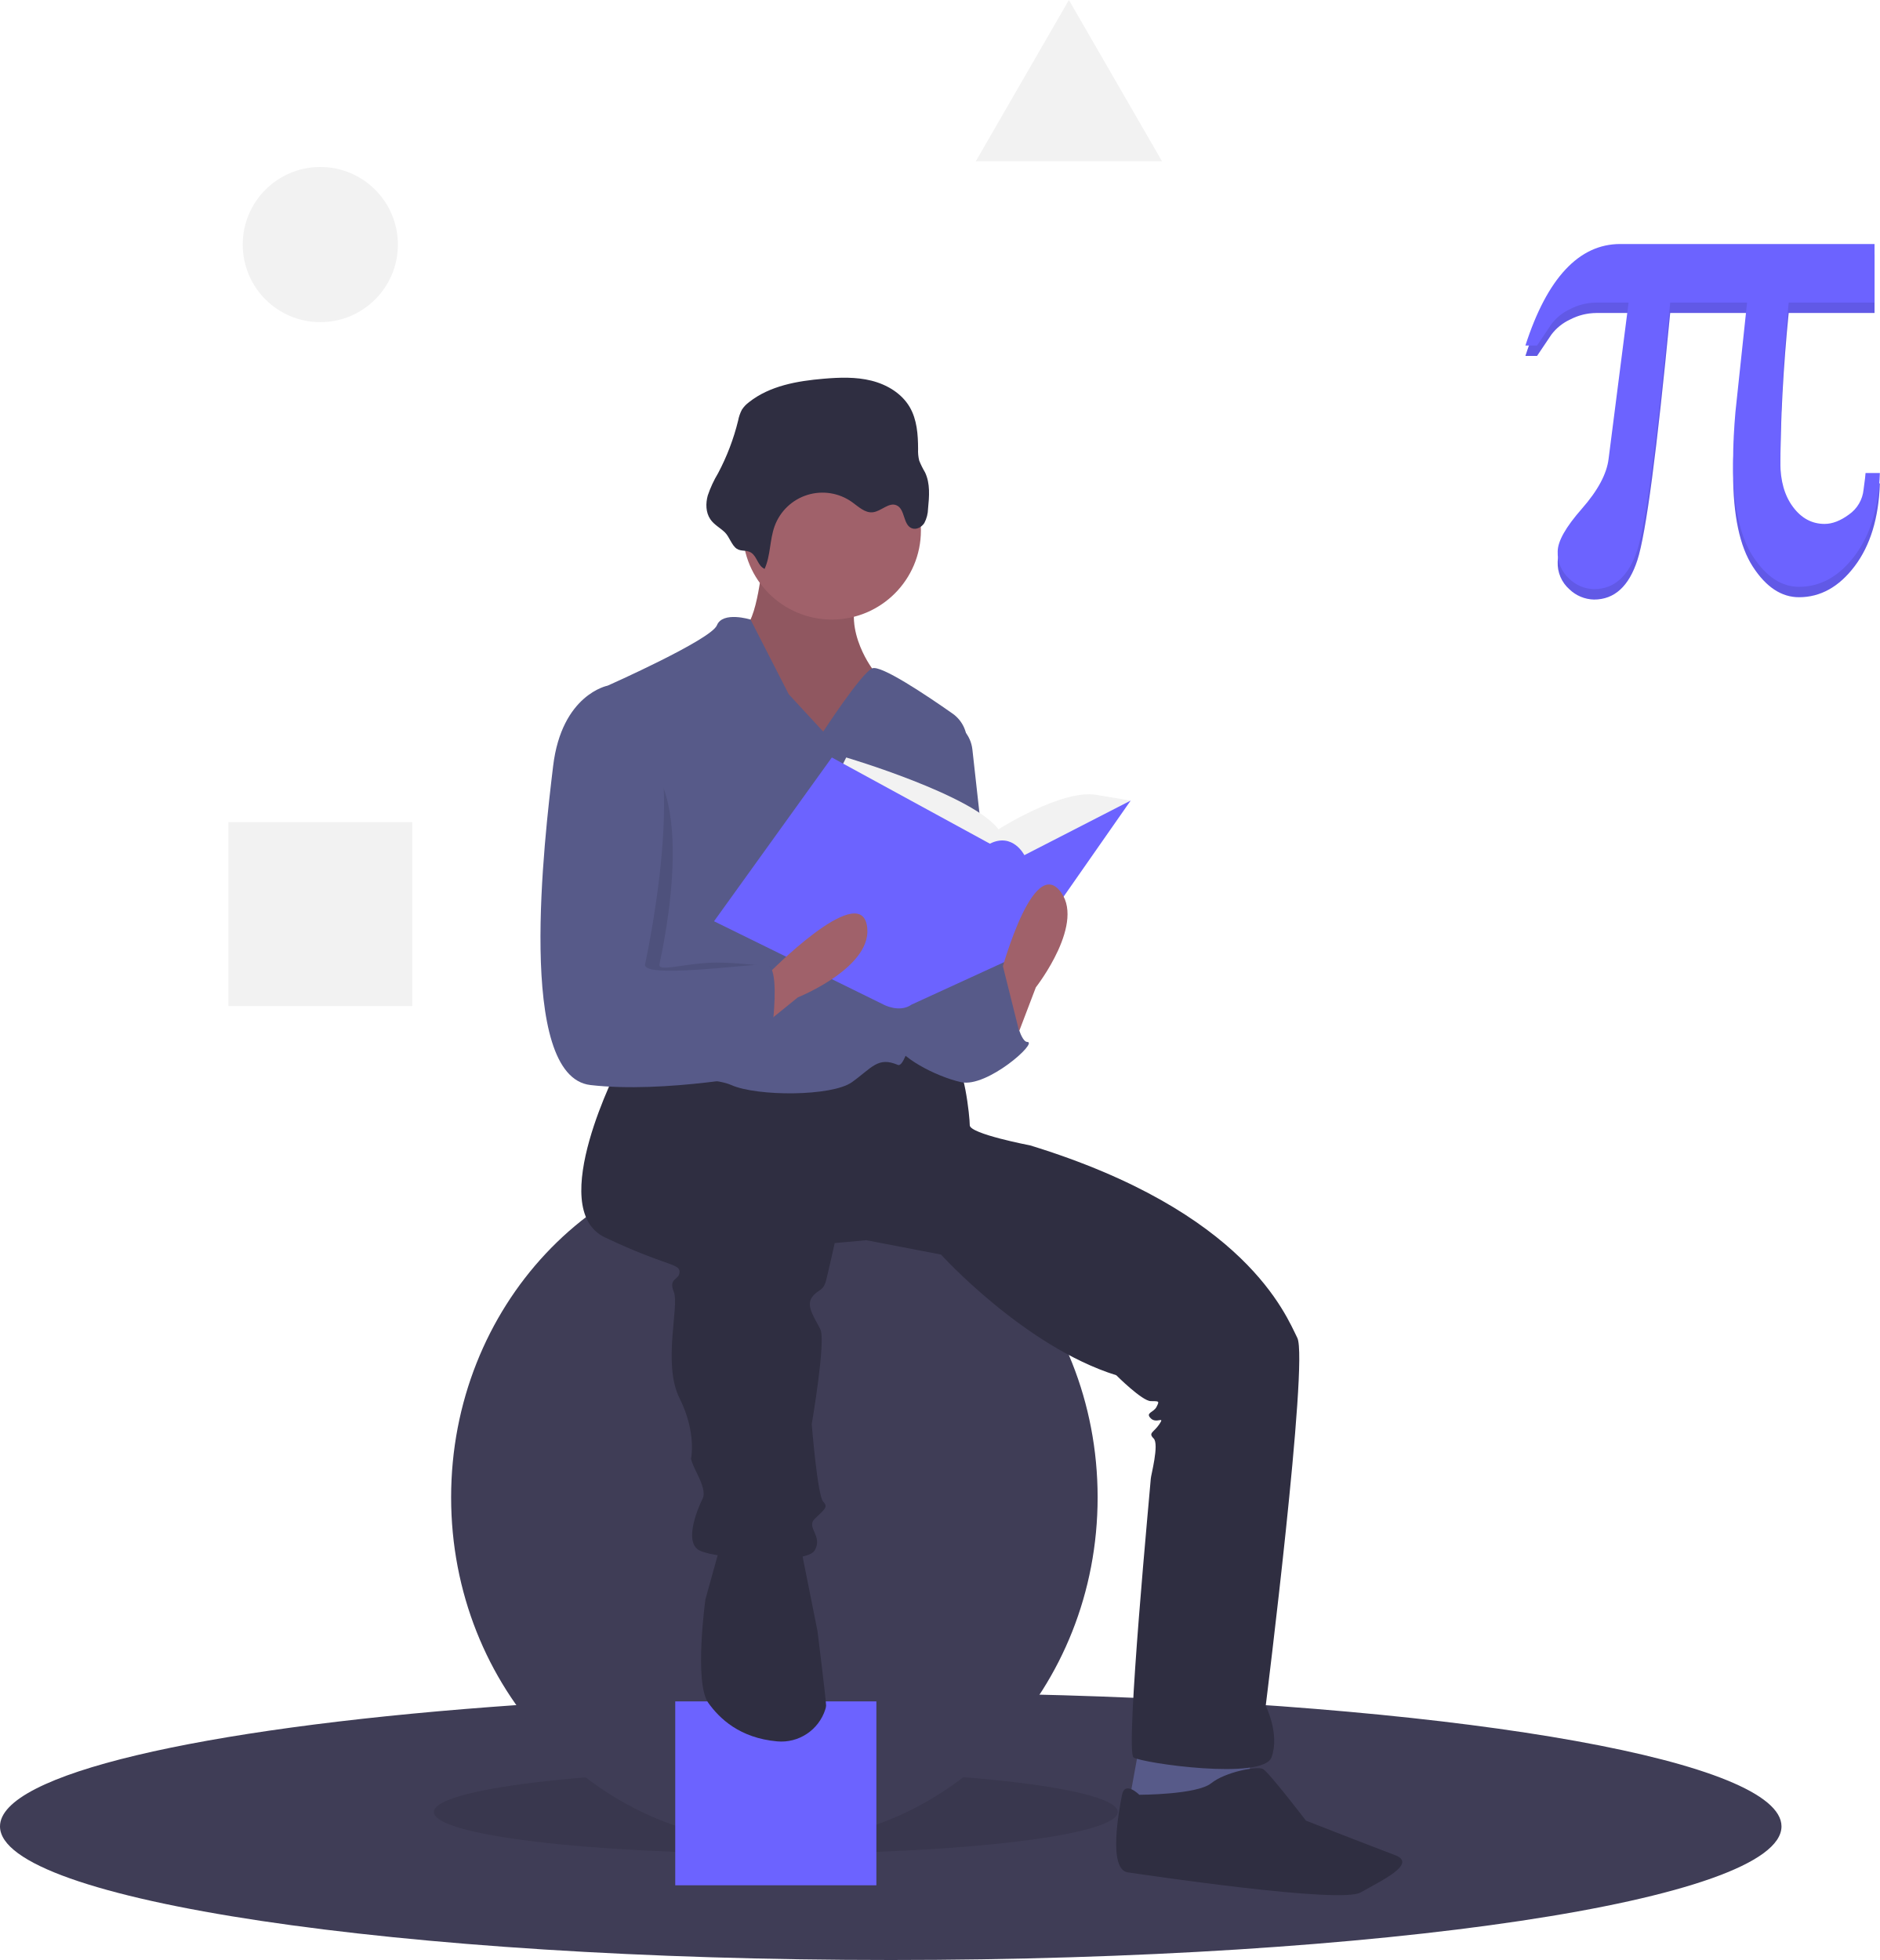
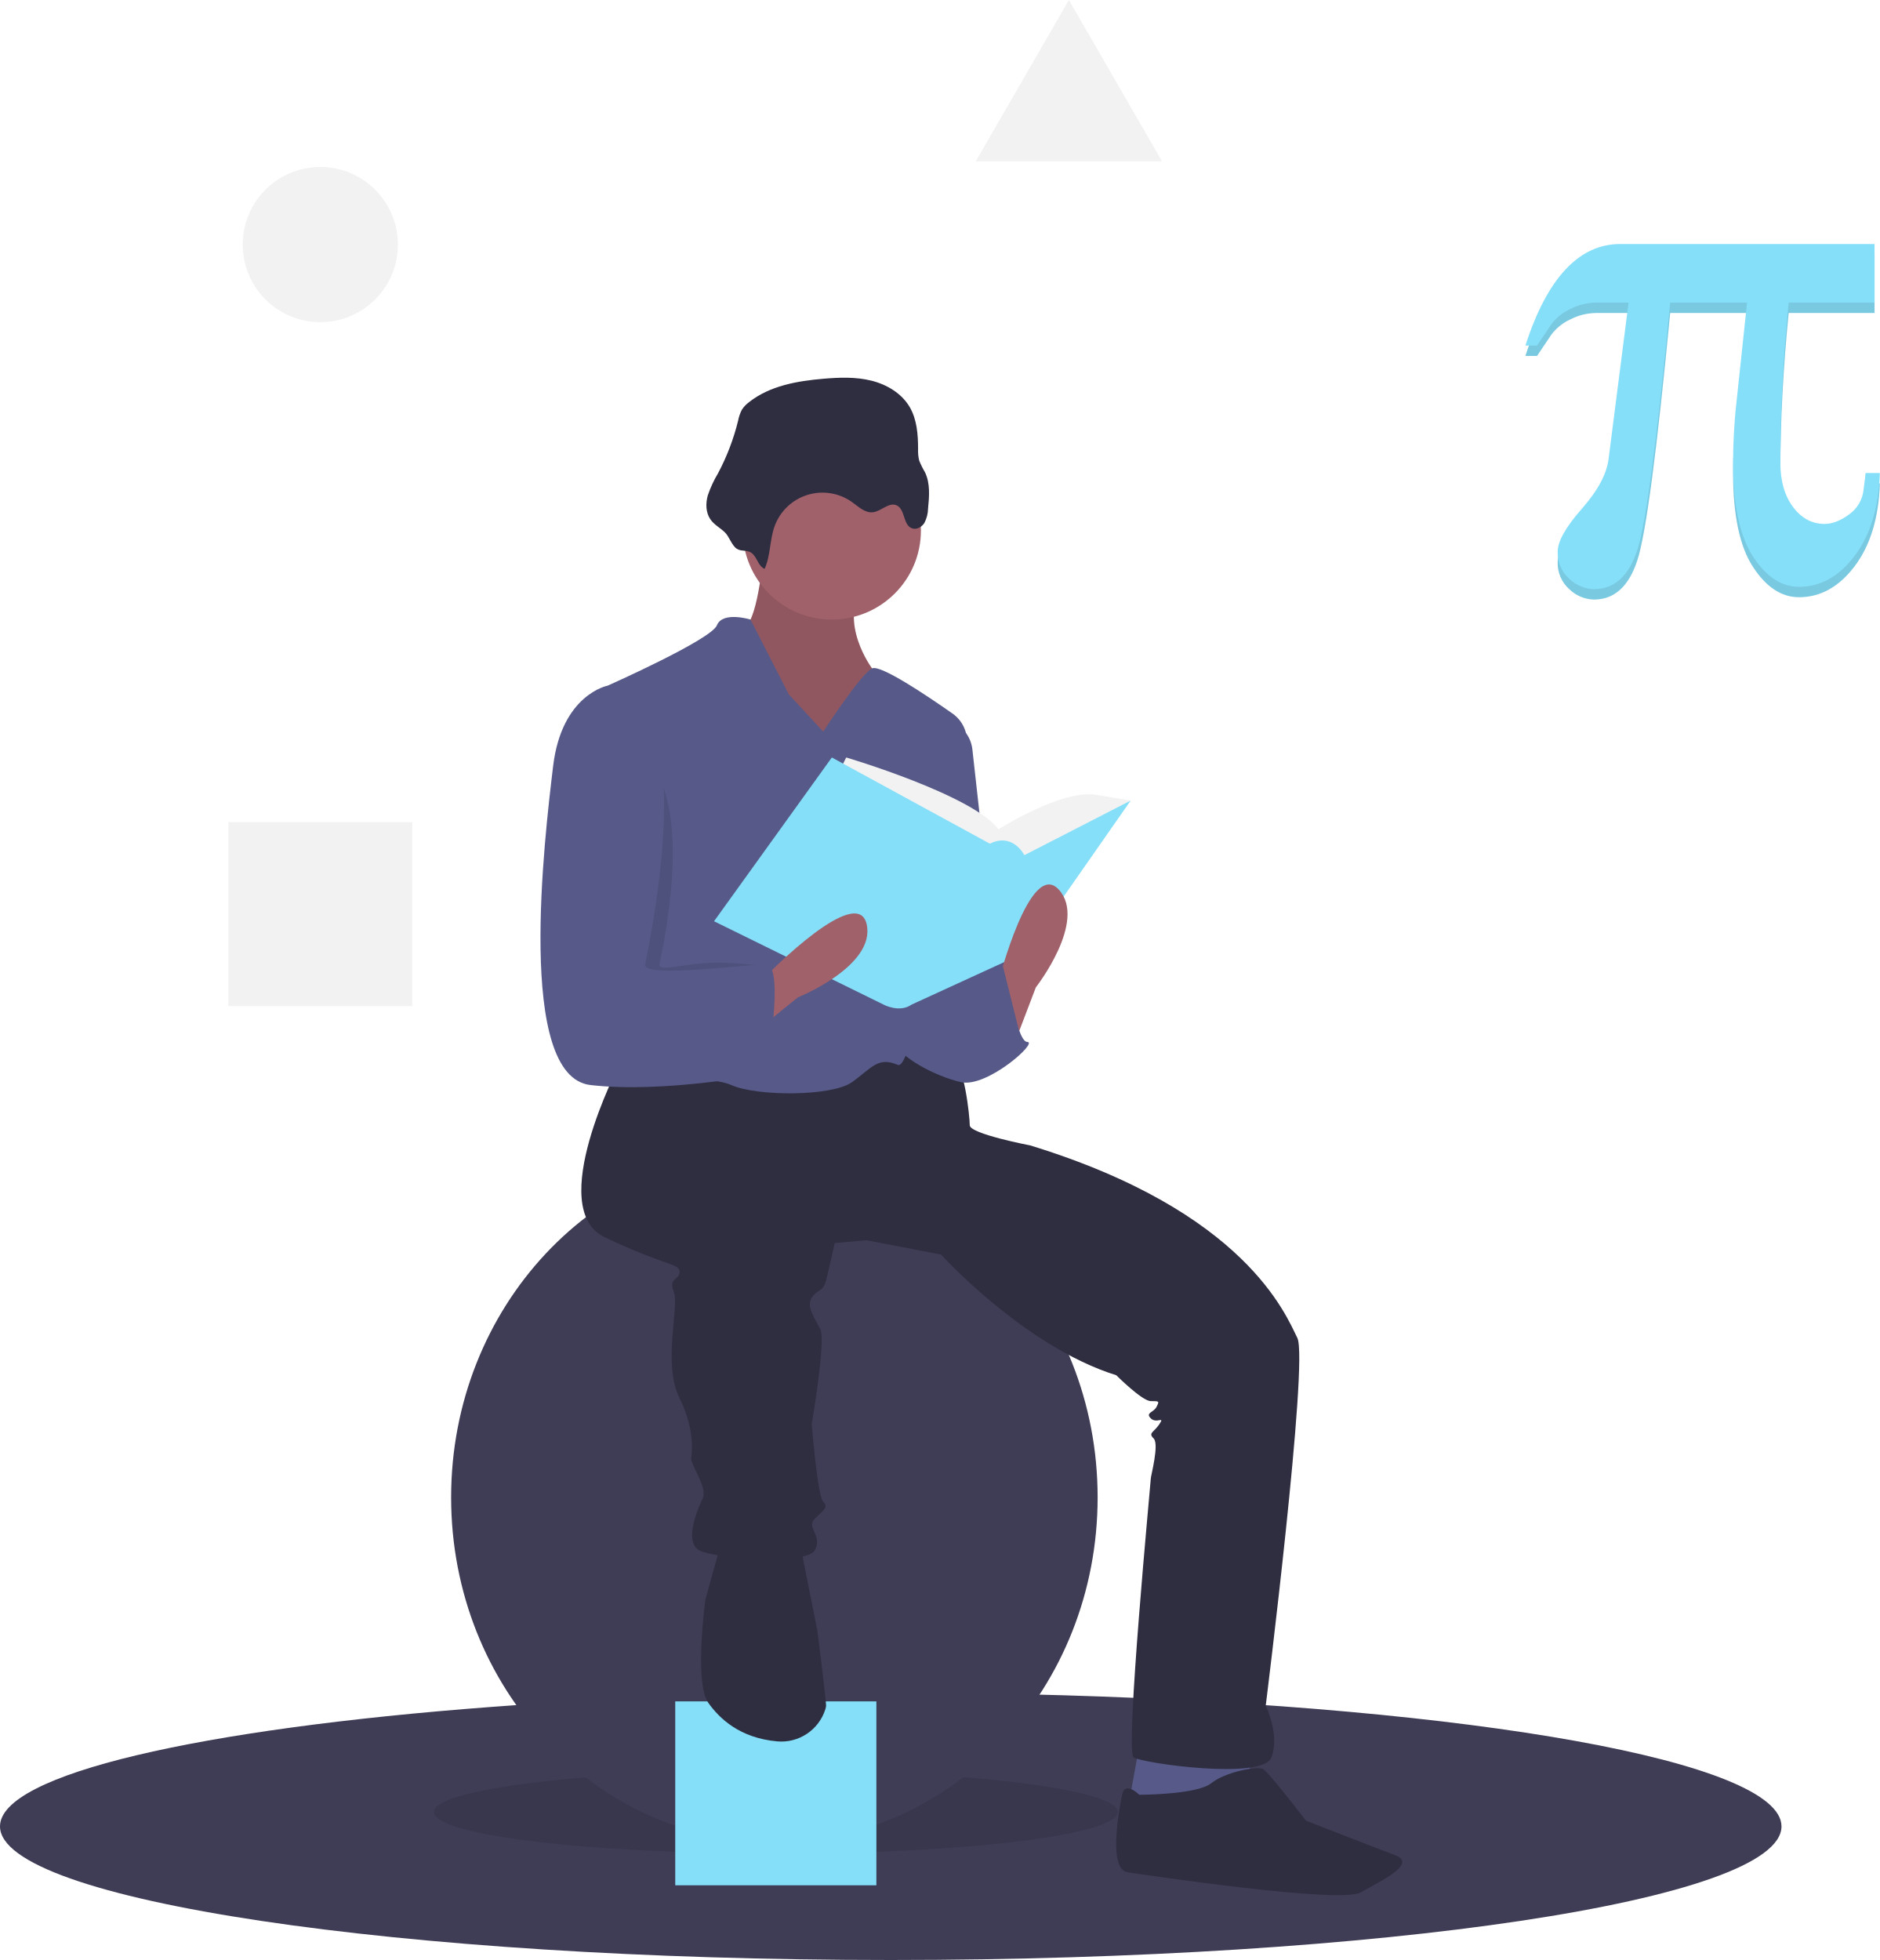
<svg xmlns="http://www.w3.org/2000/svg" data-name="Layer 1" width="654.237" height="682.114" viewBox="0 0 654.237 682.114">
  <path d="M892.882,744.557c0,25.68-138.79,46.5-310,46.5s-310-20.82-310-46.5c0-18.18,69.57-33.93,170.96-41.57,41.81-3.16,89.05-4.93,139.04-4.93,20.55,0,40.63.3,60.05.87C785.402,703.127,892.882,721.957,892.882,744.557Z" transform="translate(-272.8817 -108.9432)" fill="#3f3d56" />
  <ellipse cx="270" cy="630.614" rx="119" ry="14.5" opacity="0.1" />
  <ellipse cx="269.5" cy="521.114" rx="112.5" ry="120" fill="#3f3d56" />
-   <rect x="235" y="592.114" width="70" height="64" fill="#6c63ff" />
+   <rect x="235" y="592.114" width="70" height="64" fill="#86dff9" />
  <polygon points="396.5 607.614 392.5 629.614 418.5 633.614 435.5 623.614 434.5 607.614 396.5 607.614" fill="#575a89" />
  <path d="M538.382,303.557s-2,23-7,24,11,41,11,41h24l19-5-9-22s-12-16-3-29S538.382,303.557,538.382,303.557Z" transform="translate(-272.8817 -108.9432)" fill="#a0616a" />
  <path d="M538.382,303.557s-2,23-7,24,11,41,11,41h24l19-5-9-22s-12-16-3-29S538.382,303.557,538.382,303.557Z" transform="translate(-272.8817 -108.9432)" opacity="0.1" />
  <path d="M488.382,479.557s-26,50-5,60,26,9,26,12-4,2-2,7-4,25,2,37,4,21,4,21,0,1,2,5,3,7,2,9-7,15-1,18,37,5,40,0-3-8,0-11,5-4,3-6-4-27-4-27,5-29,3-33-5-8-3-11,4-2,5-6,3-13,3-13l11-1,26,5s29,32,61,42c0,0,9,9,12,9s3,0,2,2-4,2-2,4,5-1,3,2-4,3-2,5-1,13-1,14-9,95-6,97,45,8,48,0-2-18-2-18,15-120,11-128-18-44-93-67c0,0-21-4-21-7s-2-22-6-23-27-2-27-2l-29,9-40-7Z" transform="translate(-272.8817 -108.9432)" fill="#2f2e41" />
  <path d="M523.382,647.557l-5,18s-4,29,1,36c3.927,5.498,10.94,12.231,23.944,13.412a16.071,16.071,0,0,0,16.779-11.118,5.007,5.007,0,0,0,.277-1.294c0-2-3-26-3-26l-5-25-1-7Z" transform="translate(-272.8817 -108.9432)" fill="#2f2e41" />
  <path d="M669.382,733.557s-5-5-6,0-5,26,2,27,74,11,81,7,20-10,12-13-31-12-31-12-13-17-15-18-13,1-18,5S669.382,733.557,669.382,733.557Z" transform="translate(-272.8817 -108.9432)" fill="#2f2e41" />
  <circle cx="289.5" cy="184.614" r="31" fill="#a0616a" />
  <path d="M559.382,363.557l-12-13-13.301-26s-9.699-3-11.699,2-38,21-38,21,9,84,5,92-11,40-5,43,34,0,43,4,35,4,42-1,9-9,16-6c5.959,2.554,19.891-84.761,23.902-110.781a11.844,11.844,0,0,0-4.908-11.51c-8.973-6.294-25.133-17.14-27.994-15.709C572.382,343.557,559.382,363.557,559.382,363.557Z" transform="translate(-272.8817 -108.9432)" fill="#575a89" />
  <path d="M602.382,359.557h0a11.86,11.86,0,0,1,8.911,10.196l8.089,72.804s-20,43-30,14S602.382,359.557,602.382,359.557Z" transform="translate(-272.8817 -108.9432)" fill="#575a89" />
  <path d="M600.382,449.557l22-6s4,28,8,28-14,16-23,14-22-9-23-14,9-26,9-26Z" transform="translate(-272.8817 -108.9432)" fill="#575a89" />
  <path d="M538.98,306.93c2.108-4.648,1.742-10.07,3.485-14.867a17.727,17.727,0,0,1,26.953-8.381c2.242,1.598,4.489,3.844,7.226,3.539,2.947-.329,5.575-3.616,8.284-2.411,3.003,1.335,2.192,6.717,5.234,7.96,1.601.654,3.494-.353,4.417-1.816a11.225,11.225,0,0,0,1.286-4.976c.42-4.265.799-8.779-1.051-12.645a30.289,30.289,0,0,1-2.028-4.09,13.994,13.994,0,0,1-.386-4.034c-.017-5.013-.383-10.242-2.906-14.574-2.8-4.807-7.974-7.881-13.373-9.222s-11.055-1.136-16.598-.666c-9.163.776-18.719,2.439-25.939,8.135a10.147,10.147,0,0,0-2.493,2.62,13.525,13.525,0,0,0-1.328,3.841,79.45,79.45,0,0,1-6.968,18.277,39.656,39.656,0,0,0-3.595,7.765c-.766,2.754-.714,5.893.889,8.261,1.305,1.927,3.391,2.955,5.029,4.53,1.624,1.561,2.384,4.564,4.183,5.747,1.57,1.032,3.451.304,5.053,1.398C536.41,302.725,536.558,305.804,538.98,306.93Z" transform="translate(-272.8817 -108.9432)" fill="#2f2e41" />
  <path d="M564.382,378.557l3-6s44,13,53,25c0,0,22-14,34-12l12,2-37,33-47-4Z" transform="translate(-272.8817 -108.9432)" fill="#f2f2f2" />
-   <path d="M562.382,372.557l-41,57,59,29s5.516,3,9.758,0l39.242-18,37-53-37,19s-4-8-12-4Z" transform="translate(-272.8817 -108.9432)" fill="#6c63ff" />
+   <path d="M562.382,372.557l-41,57,59,29s5.516,3,9.758,0l39.242-18,37-53-37,19s-4-8-12-4Z" transform="translate(-272.8817 -108.9432)" fill="#86dff9" />
  <path d="M625.382,473.557l8-21s18-23,8-34-21,32-21,32Z" transform="translate(-272.8817 -108.9432)" fill="#a0616a" />
  <path d="M533.079,470.206l17.456-14.152s27.11-10.865,23.979-25.397-34.221,17.145-34.221,17.145Z" transform="translate(-272.8817 -108.9432)" fill="#a0616a" />
  <path d="M489.882,369.057h-1s-15.5-18.5-18.5,6.5-13,108,13,111,44.5-12.5,44.5-12.5,19-29,12-29c-3.387,0-12.598-1.521-21-1-8.963.556-17.016,3.081-16.5.5C503.382,439.557,517.882,376.057,489.882,369.057Z" transform="translate(-272.8817 -108.9432)" opacity="0.1" />
  <path d="M488.382,349.557l-4-2s-16,3-19,28-13,108,13,111,61-4,61-4,7-38,0-38-43,5-42,0S516.382,356.557,488.382,349.557Z" transform="translate(-272.8817 -108.9432)" fill="#575a89" />
  <polygon points="338 353.114 349.027 336.213 356 364.114 338 372.114 338 353.114" fill="#575a89" />
  <circle cx="111.473" cy="85.114" r="27" fill="#f2f2f2" />
  <rect x="79.473" y="286.114" width="64" height="64" fill="#f2f2f2" />
  <polygon points="372 0 388.199 28.057 404.397 56.114 372 56.114 339.603 56.114 355.801 28.057 372 0" fill="#f2f2f2" />
-   <path d="M927.118,277.172q-.581,17.955-8.745,28.784-8.166,10.829-19.401,10.83-9.152,0-16.042-10.599-6.893-10.598-6.892-32.606,0-4.865.232-9.266.231-4.401.579-8.34l4.054-38.108H854.145Q847.196,290.145,842.736,303.871q-4.46,13.726-15.116,13.726a12.78,12.78,0,0,1-8.572-3.591,12.064,12.064,0,0,1-4.054-9.498q0-5.326,8.398-14.884,8.397-9.556,9.324-17.432l6.95-54.324H828.431a19.911,19.911,0,0,0-9.093,2.259,17.156,17.156,0,0,0-6.545,5.27l-4.981,7.413H803.759q5.674-17.605,13.958-26.467,8.28-8.861,19.054-8.861H925.265v20.386H895.381q-1.39,13.9-2.143,27.799-.755,13.9-.753,27.915,0,9.499,4.402,15.405,4.401,5.907,11.004,5.907,4.053,0,8.513-3.301a11.97,11.97,0,0,0,5.039-8.629q.348-2.547.521-3.996.174-1.447.174-1.795Z" transform="translate(-272.8817 -108.9432)" fill="#6c63ff" />
+   <path d="M927.118,277.172q-.581,17.955-8.745,28.784-8.166,10.829-19.401,10.83-9.152,0-16.042-10.599-6.893-10.598-6.892-32.606,0-4.865.232-9.266.231-4.401.579-8.34l4.054-38.108H854.145Q847.196,290.145,842.736,303.871q-4.46,13.726-15.116,13.726a12.78,12.78,0,0,1-8.572-3.591,12.064,12.064,0,0,1-4.054-9.498q0-5.326,8.398-14.884,8.397-9.556,9.324-17.432l6.95-54.324H828.431a19.911,19.911,0,0,0-9.093,2.259,17.156,17.156,0,0,0-6.545,5.27l-4.981,7.413H803.759q5.674-17.605,13.958-26.467,8.28-8.861,19.054-8.861H925.265v20.386H895.381q-1.39,13.9-2.143,27.799-.755,13.9-.753,27.915,0,9.499,4.402,15.405,4.401,5.907,11.004,5.907,4.053,0,8.513-3.301a11.97,11.97,0,0,0,5.039-8.629q.348-2.547.521-3.996.174-1.447.174-1.795Z" transform="translate(-272.8817 -108.9432)" fill="#86dff9" />
  <path d="M927.118,277.172q-.581,17.955-8.745,28.784-8.166,10.829-19.401,10.83-9.152,0-16.042-10.599-6.893-10.598-6.892-32.606,0-4.865.232-9.266.231-4.401.579-8.34l4.054-38.108H854.145Q847.196,290.145,842.736,303.871q-4.46,13.726-15.116,13.726a12.78,12.78,0,0,1-8.572-3.591,12.064,12.064,0,0,1-4.054-9.498q0-5.326,8.398-14.884,8.397-9.556,9.324-17.432l6.95-54.324H828.431a19.911,19.911,0,0,0-9.093,2.259,17.156,17.156,0,0,0-6.545,5.27l-4.981,7.413H803.759q5.674-17.605,13.958-26.467,8.28-8.861,19.054-8.861H925.265v20.386H895.381q-1.39,13.9-2.143,27.799-.755,13.9-.753,27.915,0,9.499,4.402,15.405,4.401,5.907,11.004,5.907,4.053,0,8.513-3.301a11.97,11.97,0,0,0,5.039-8.629q.348-2.547.521-3.996.174-1.447.174-1.795Z" transform="translate(-272.8817 -108.9432)" opacity="0.1" />
-   <path d="M927.118,273.553q-.581,17.955-8.745,28.784-8.166,10.829-19.401,10.83-9.152,0-16.042-10.599-6.893-10.598-6.892-32.606,0-4.865.232-9.266.231-4.401.579-8.34l4.054-38.108H854.145Q847.196,286.526,842.736,300.252q-4.46,13.726-15.116,13.726a12.78,12.78,0,0,1-8.572-3.591,12.064,12.064,0,0,1-4.054-9.498q0-5.326,8.398-14.884,8.397-9.556,9.324-17.432l6.95-54.324H828.431a19.911,19.911,0,0,0-9.093,2.259,17.156,17.156,0,0,0-6.545,5.27l-4.981,7.413H803.759q5.674-17.605,13.958-26.467,8.28-8.861,19.054-8.861H925.265v20.386H895.381q-1.39,13.9-2.143,27.799-.755,13.9-.753,27.915,0,9.499,4.402,15.405,4.401,5.907,11.004,5.907,4.053,0,8.513-3.301a11.97,11.97,0,0,0,5.039-8.629q.348-2.547.521-3.996.174-1.447.174-1.795Z" transform="translate(-272.8817 -108.9432)" fill="#6c63ff" />
+   <path d="M927.118,273.553q-.581,17.955-8.745,28.784-8.166,10.829-19.401,10.83-9.152,0-16.042-10.599-6.893-10.598-6.892-32.606,0-4.865.232-9.266.231-4.401.579-8.34l4.054-38.108H854.145Q847.196,286.526,842.736,300.252q-4.46,13.726-15.116,13.726a12.78,12.78,0,0,1-8.572-3.591,12.064,12.064,0,0,1-4.054-9.498q0-5.326,8.398-14.884,8.397-9.556,9.324-17.432l6.95-54.324H828.431a19.911,19.911,0,0,0-9.093,2.259,17.156,17.156,0,0,0-6.545,5.27l-4.981,7.413H803.759q5.674-17.605,13.958-26.467,8.28-8.861,19.054-8.861H925.265v20.386H895.381q-1.39,13.9-2.143,27.799-.755,13.9-.753,27.915,0,9.499,4.402,15.405,4.401,5.907,11.004,5.907,4.053,0,8.513-3.301a11.97,11.97,0,0,0,5.039-8.629q.348-2.547.521-3.996.174-1.447.174-1.795Z" transform="translate(-272.8817 -108.9432)" fill="#86dff9" />
</svg>
